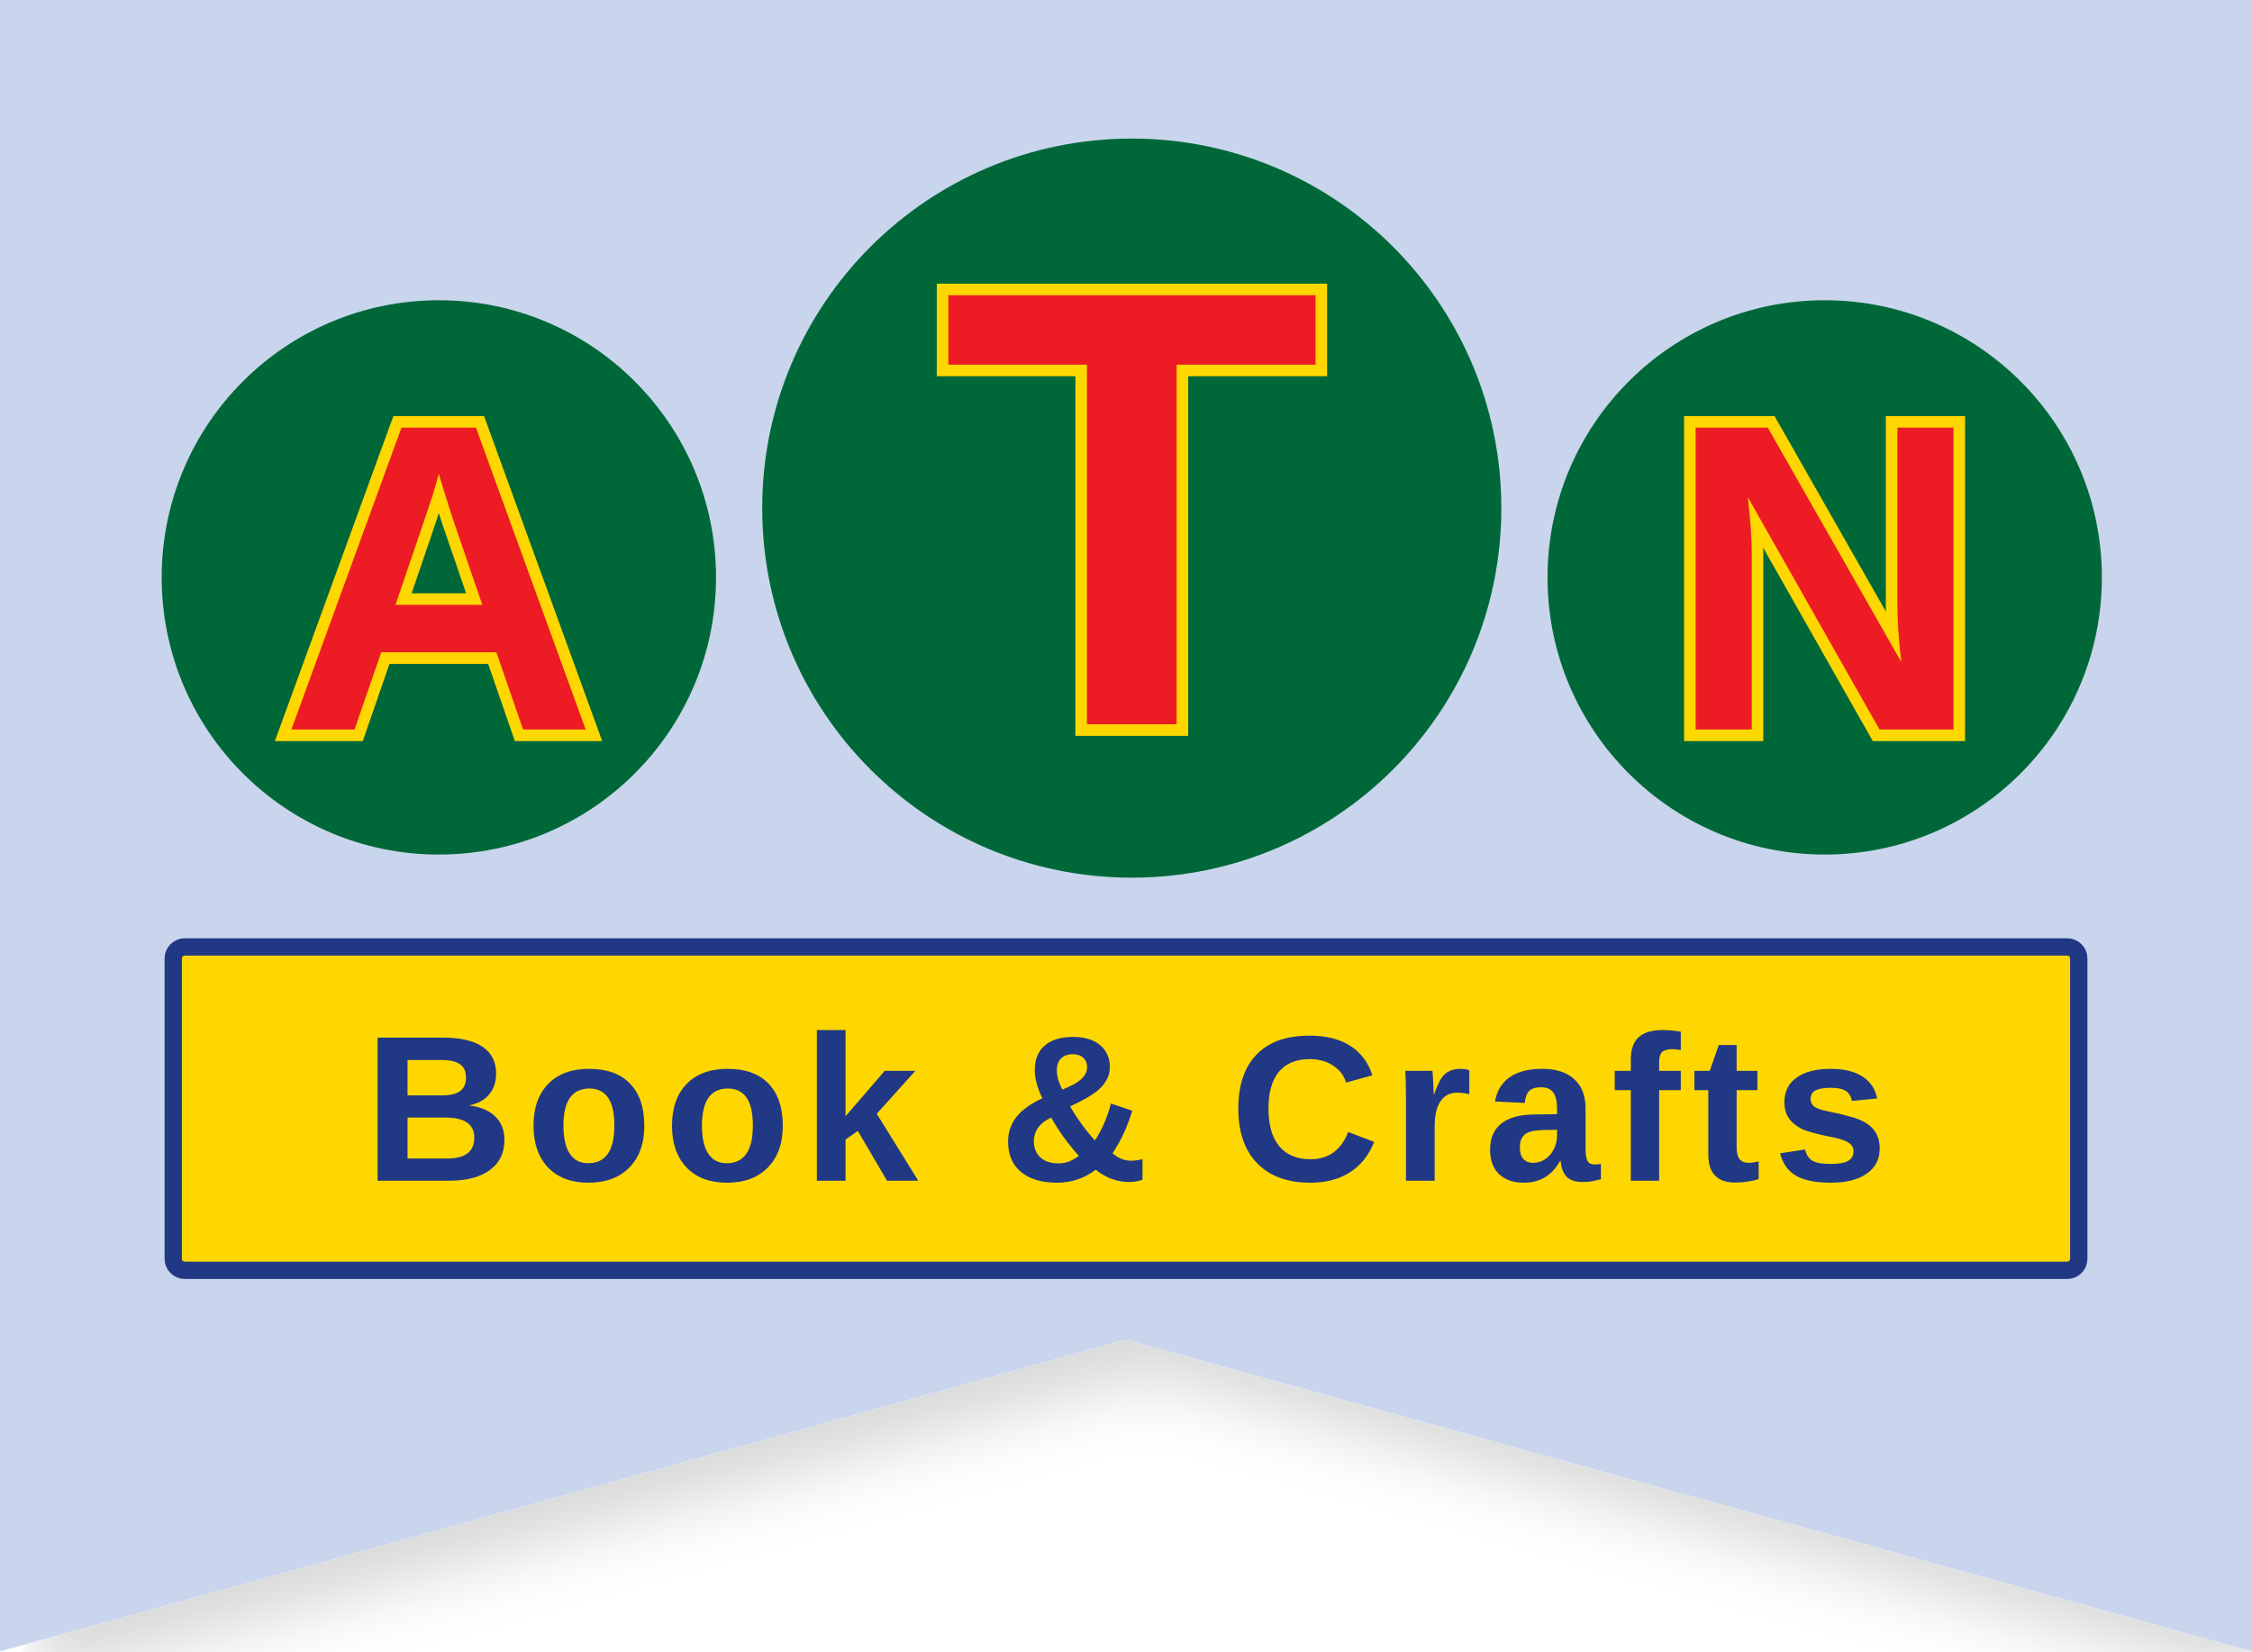
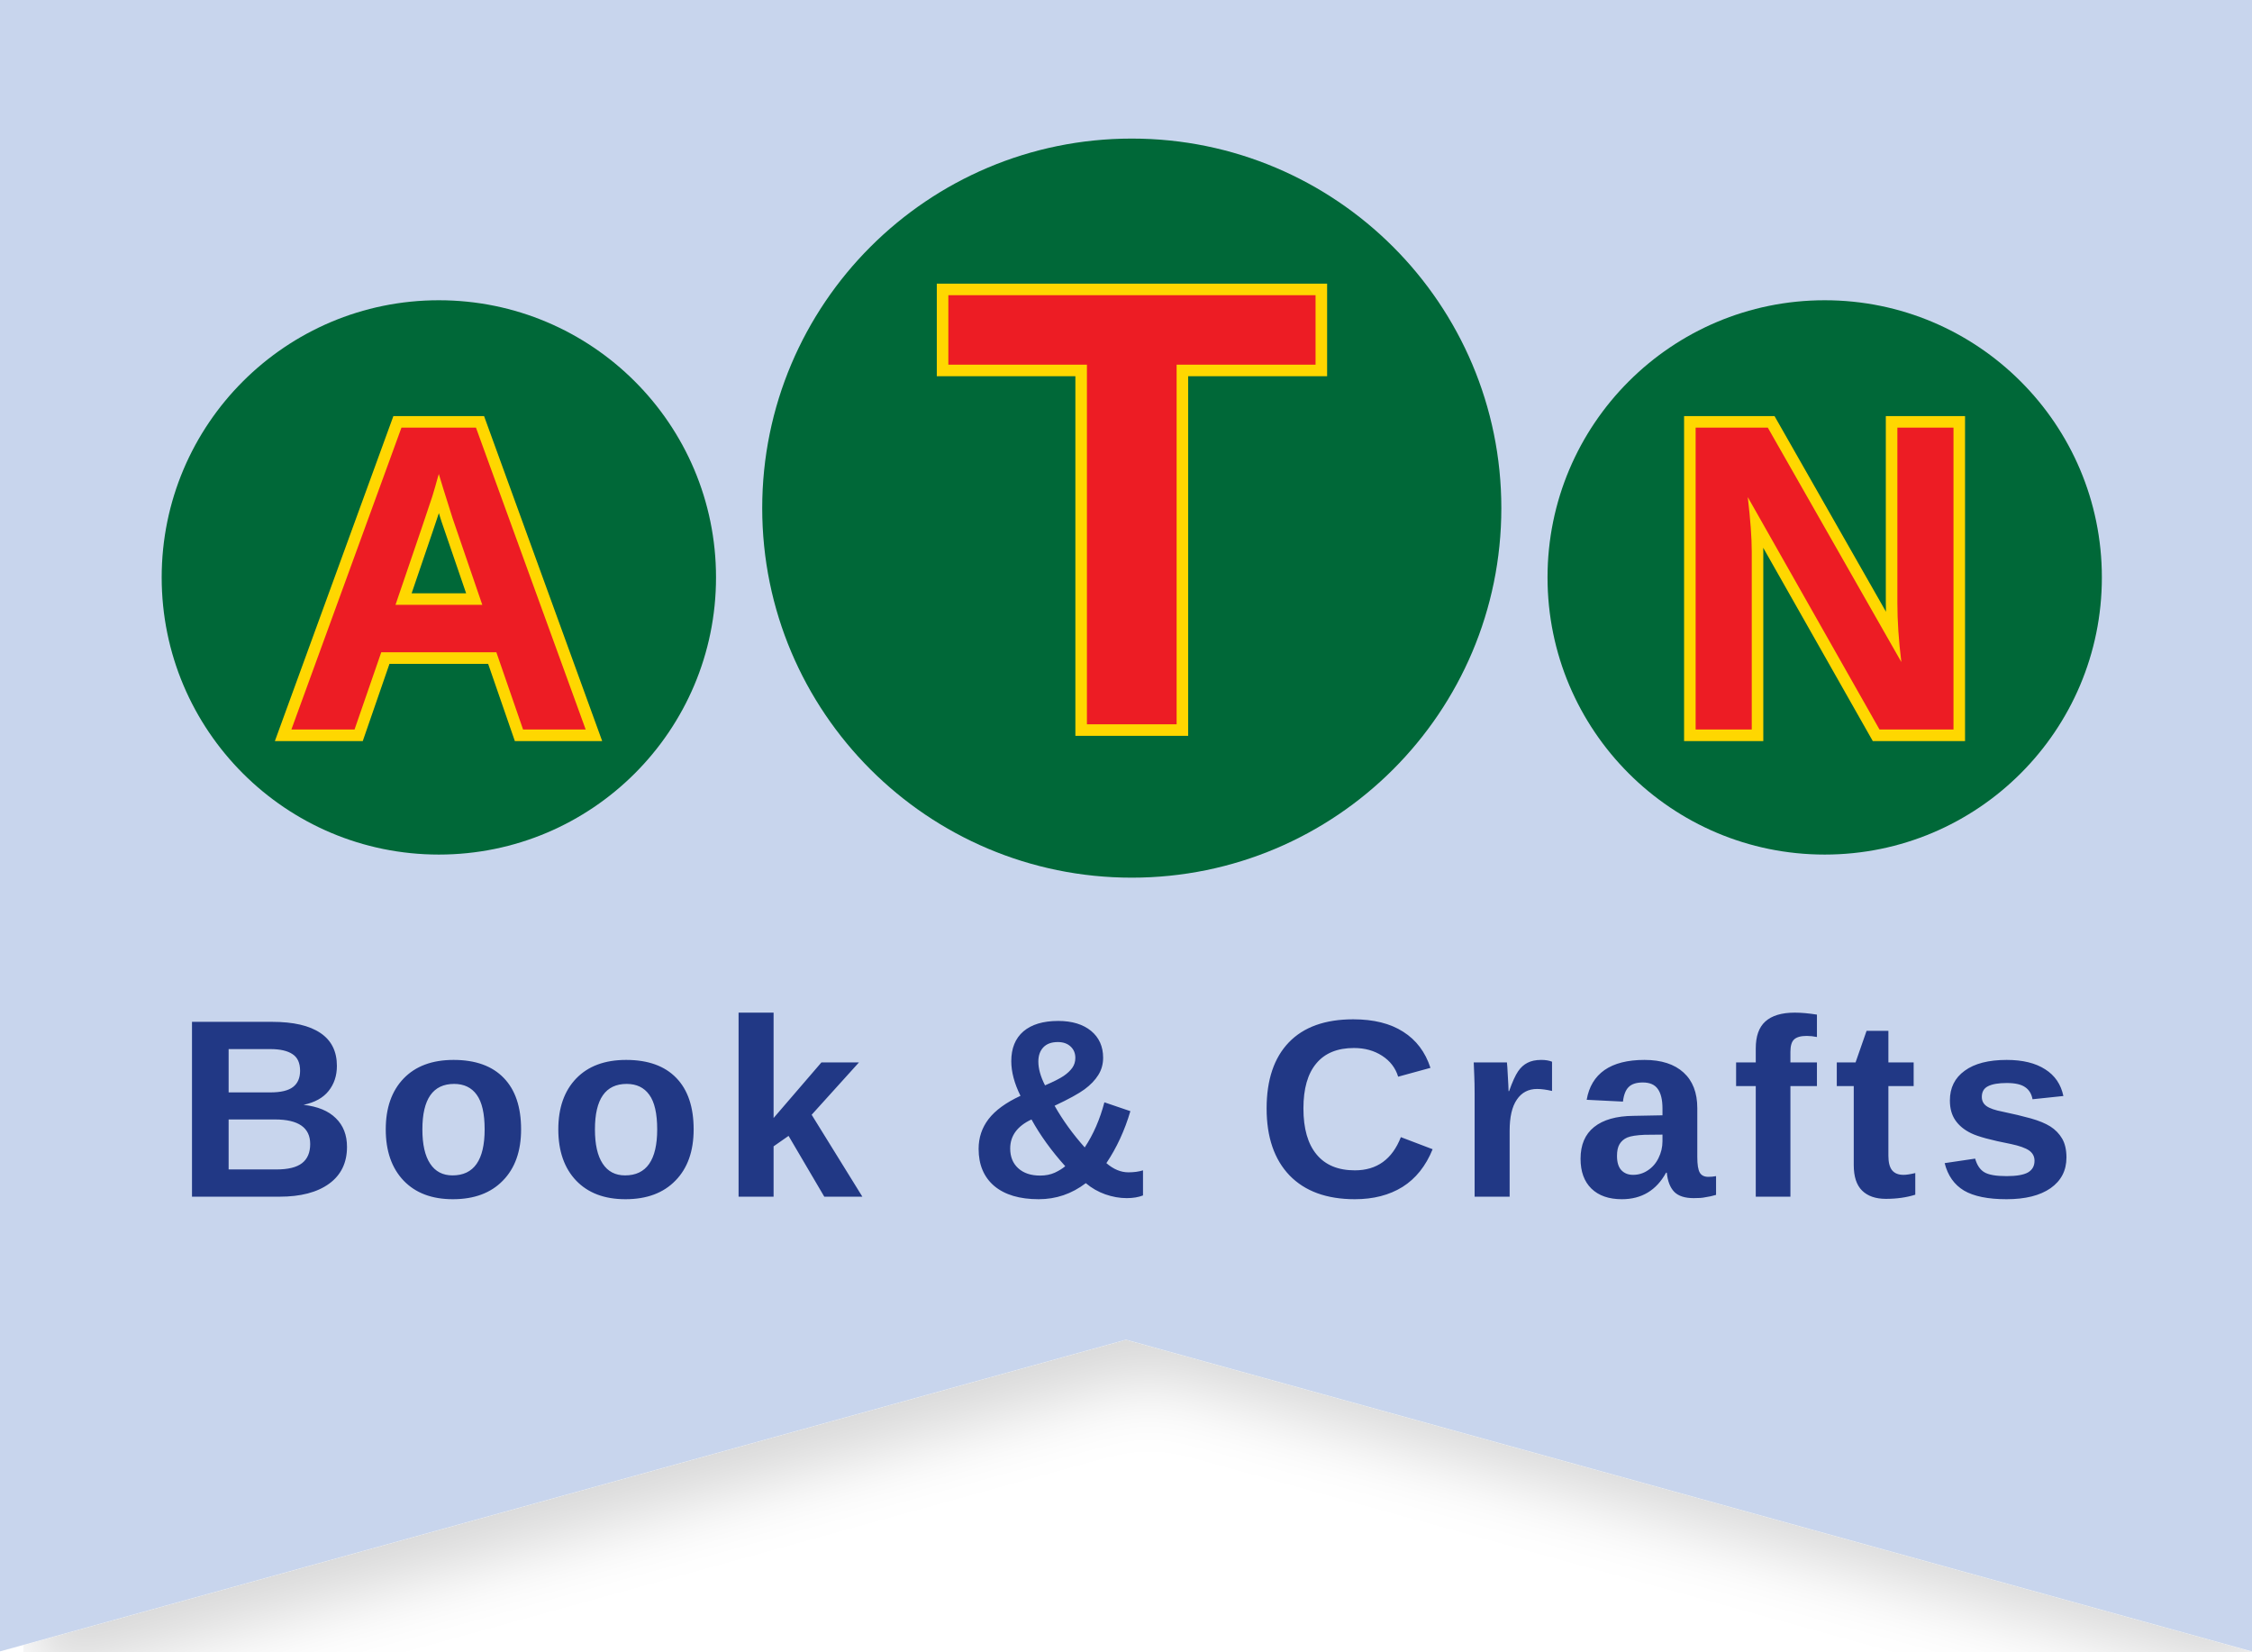
<svg xmlns="http://www.w3.org/2000/svg" viewBox="0 0 195 143" role="img" aria-label="ATN Book &amp; Crafts">
  <defs>
    <filter id="bm-shadow" x="-6%" y="-4%" width="114%" height="114%">
      <feDropShadow dx="2" dy="3" stdDeviation="3" flood-color="#00000028" />
    </filter>
  </defs>
  <path d="M 0,0 L 195,0 L 195,143 L 97.5,116 L 0,143 Z" fill="#C8D5ED" filter="url(#bm-shadow)" />
  <g transform="translate(11,10)">
    <circle cx="27" cy="40" r="24" fill="#006838" />
    <circle cx="87" cy="34" r="32" fill="#006838" />
    <circle cx="147" cy="40" r="24" fill="#006838" />
    <text x="27" y="40" text-anchor="middle" dominant-baseline="central" fill="#ED1C24" stroke="#FFD700" stroke-width="2" paint-order="stroke fill" font-size="38" font-weight="900" font-family="'Arial Black','Impact',Arial,sans-serif">A</text>
    <text x="87" y="34" text-anchor="middle" dominant-baseline="central" fill="#ED1C24" stroke="#FFD700" stroke-width="2" paint-order="stroke fill" font-size="54" font-weight="900" font-family="'Arial Black','Impact',Arial,sans-serif">T</text>
    <text x="147" y="40" text-anchor="middle" dominant-baseline="central" fill="#ED1C24" stroke="#FFD700" stroke-width="2" paint-order="stroke fill" font-size="38" font-weight="900" font-family="'Arial Black','Impact',Arial,sans-serif">N</text>
-     <rect x="4" y="72" width="165" height="28" rx="1" fill="#FFD700" stroke="#213885" stroke-width="1.5" />
-     <text x="86.5" y="86" text-anchor="middle" dominant-baseline="central" fill="#213885" font-size="18" font-weight="bold" letter-spacing="1" font-family="Arial,'Helvetica Neue',sans-serif">Book &amp; Crafts</text>
+     <text x="86.5" y="86" text-anchor="middle" dominant-baseline="central" fill="#213885" font-size="22" font-weight="900" letter-spacing="1.5" font-family="'Arial Black',Arial,'Helvetica Neue',sans-serif">Book &amp; Crafts</text>
  </g>
</svg>
